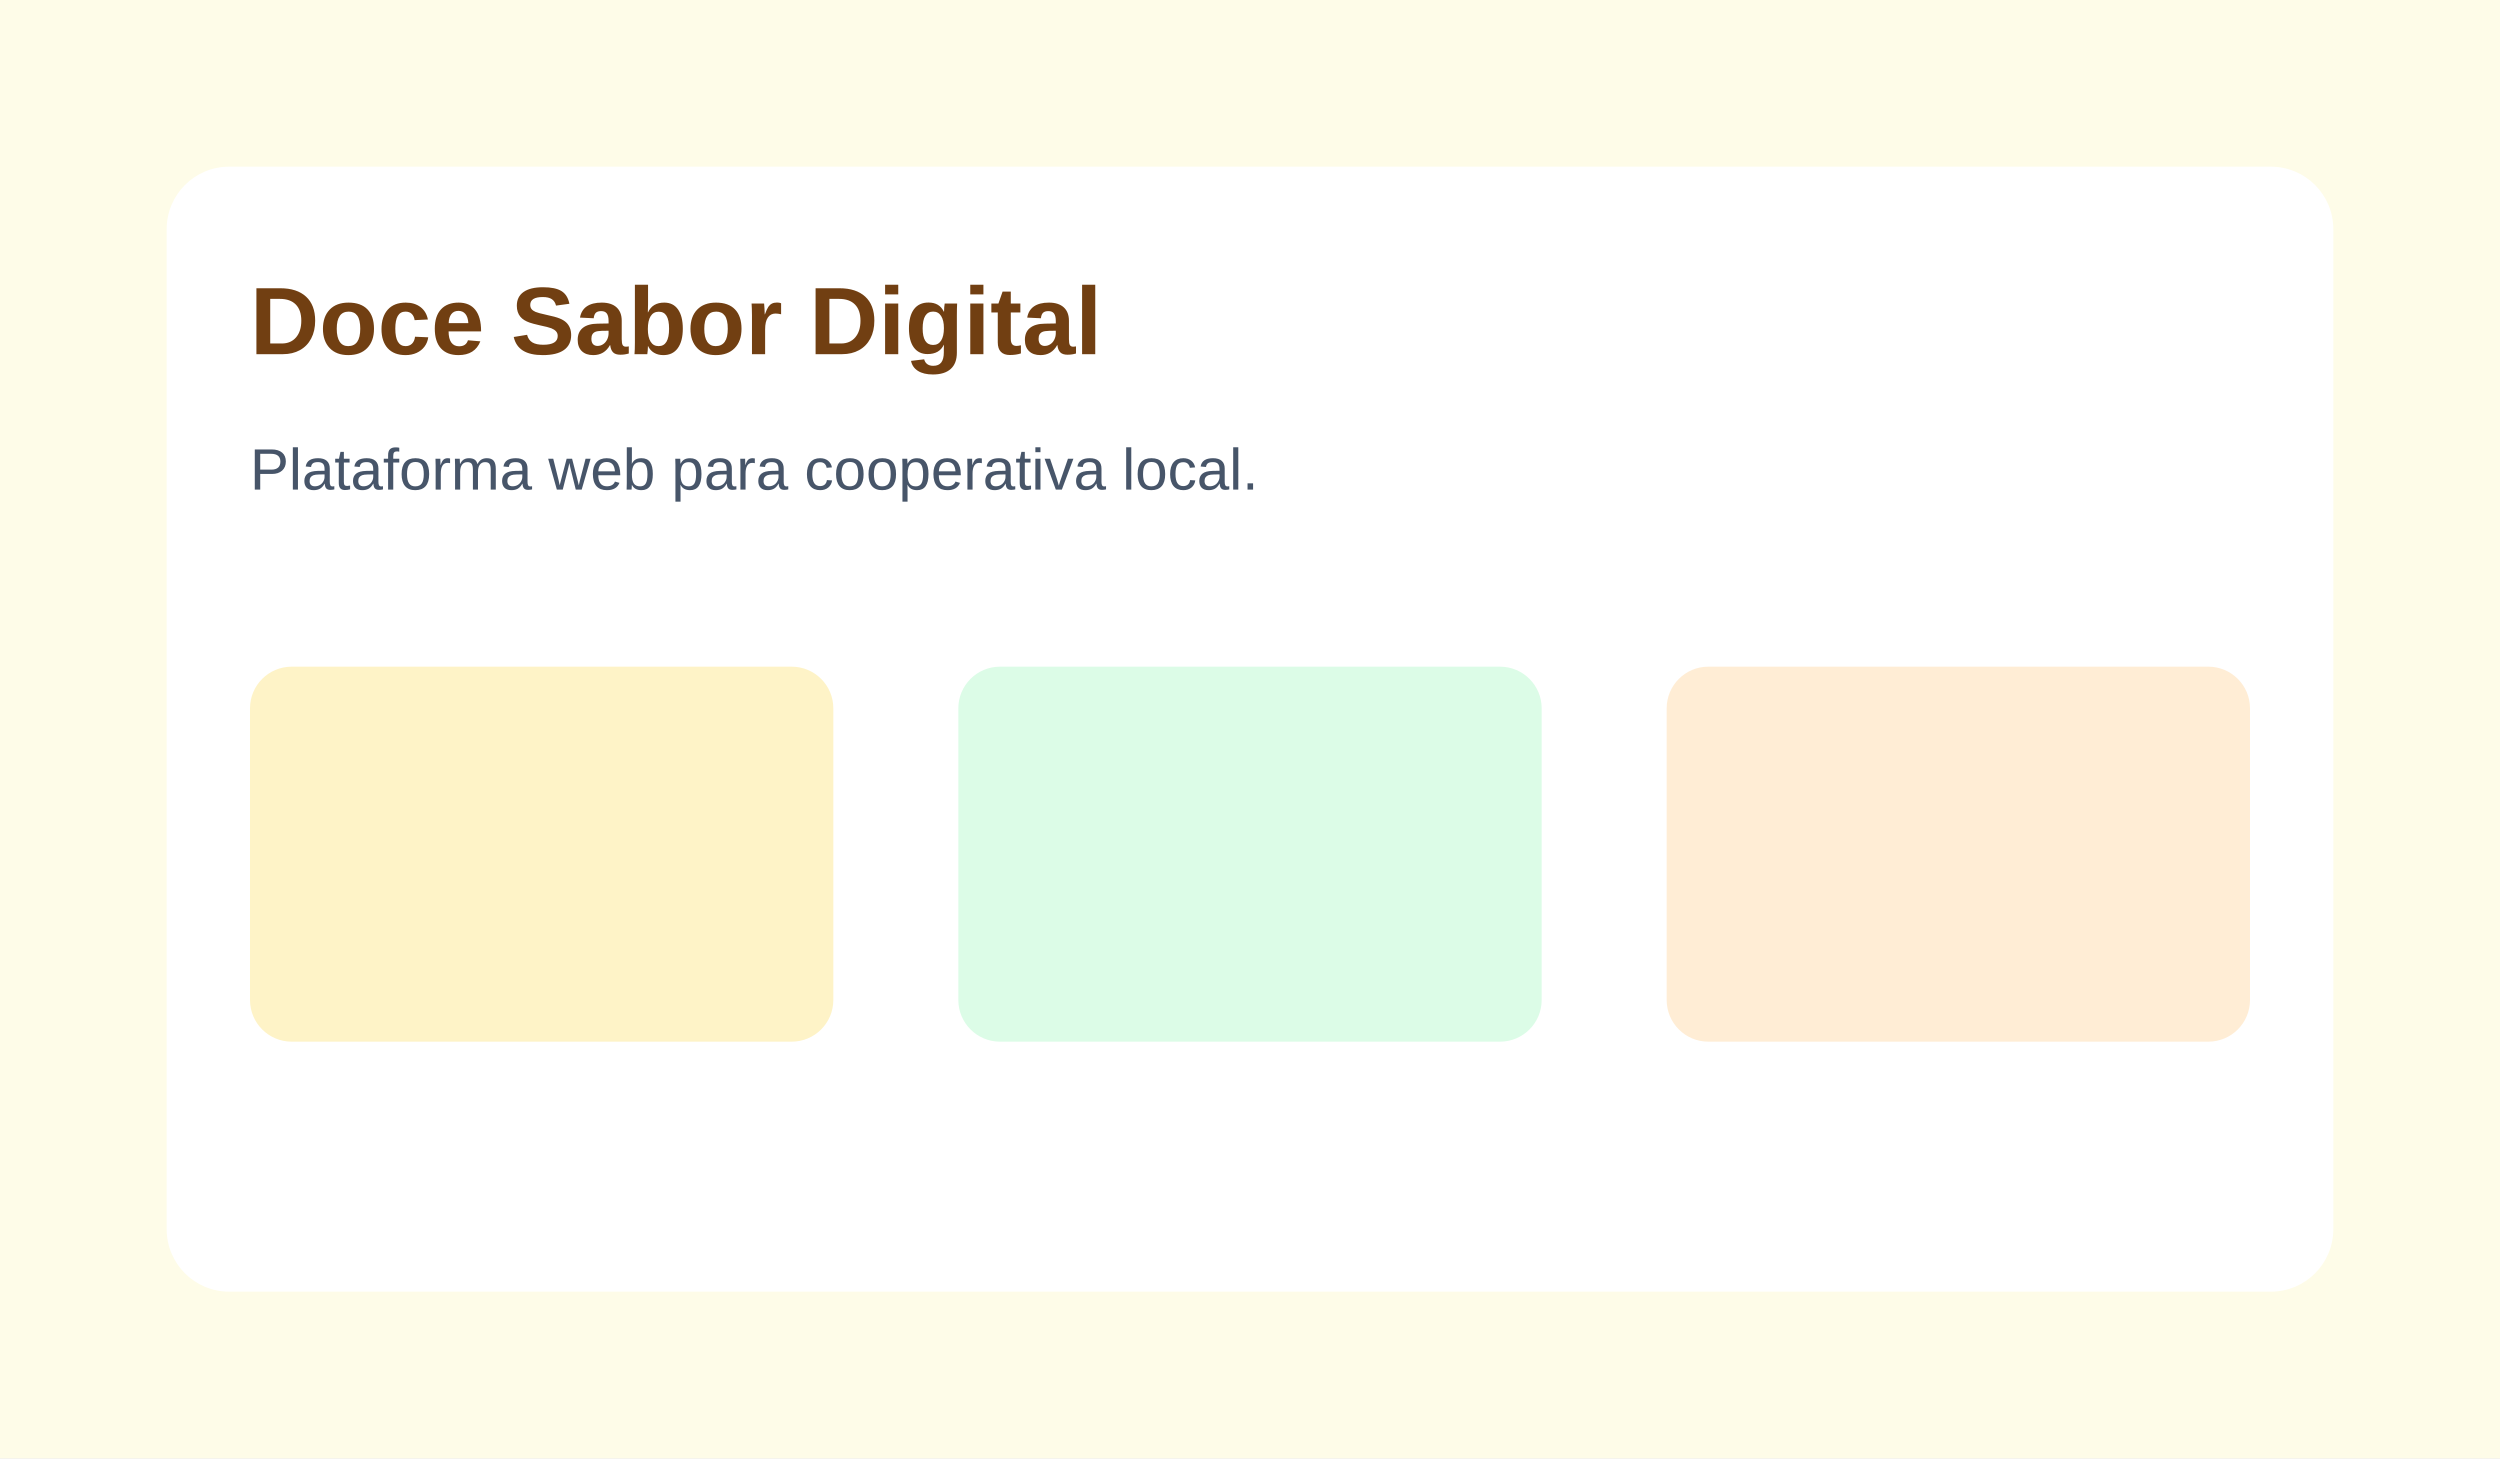
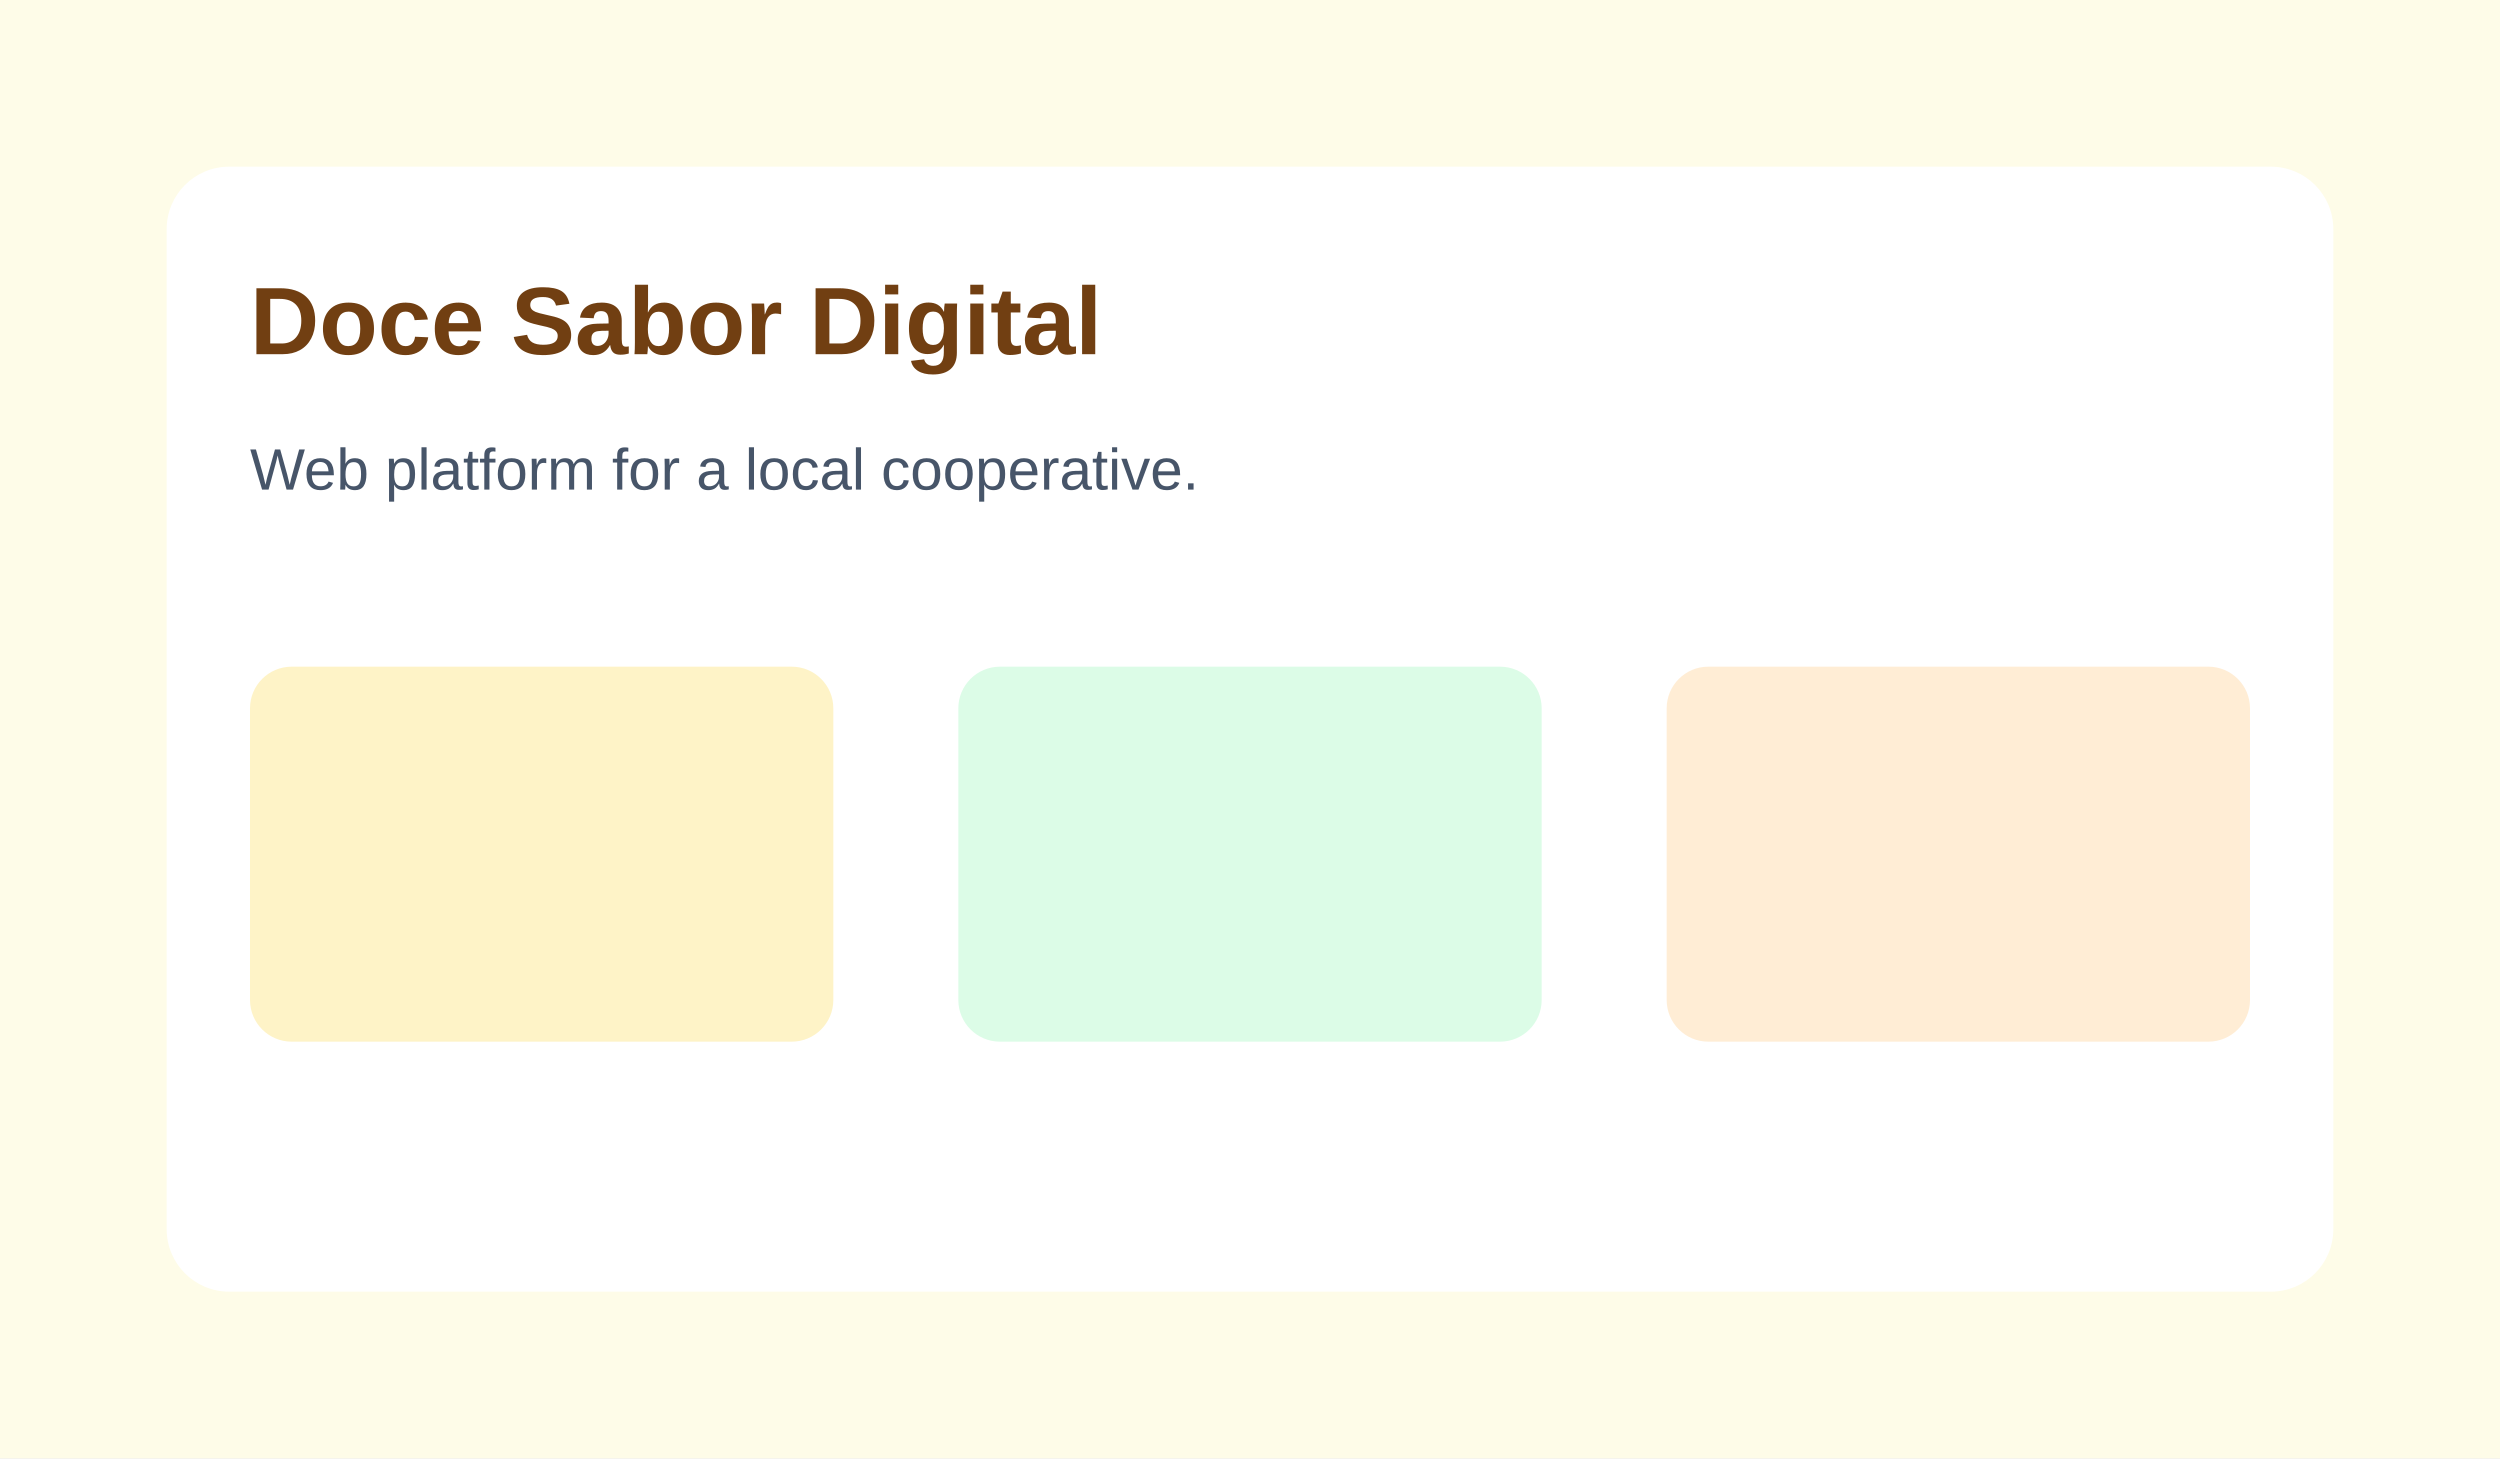
<svg xmlns="http://www.w3.org/2000/svg" width="1200" height="700">
  <rect width="1200" height="700" fill="#fefce8" />
  <rect x="80" y="80" width="1040" height="540" rx="30" fill="#fff" />
  <text x="120" y="170" font-family="Arial" font-size="46" font-weight="bold" fill="#713f12">Doce Sabor Digital</text>
-   <text x="120" y="235" font-family="Arial" font-size="28" fill="#475569">Plataforma web para cooperativa local.</text>
+   <text x="120" y="235" font-family="Arial" font-size="28" fill="#475569">Web platform for a local cooperative.</text>
  <rect x="120" y="320" width="280" height="180" rx="20" fill="#fef3c7" />
  <rect x="460" y="320" width="280" height="180" rx="20" fill="#dcfce7" />
  <rect x="800" y="320" width="280" height="180" rx="20" fill="#ffedd5" />
</svg>
